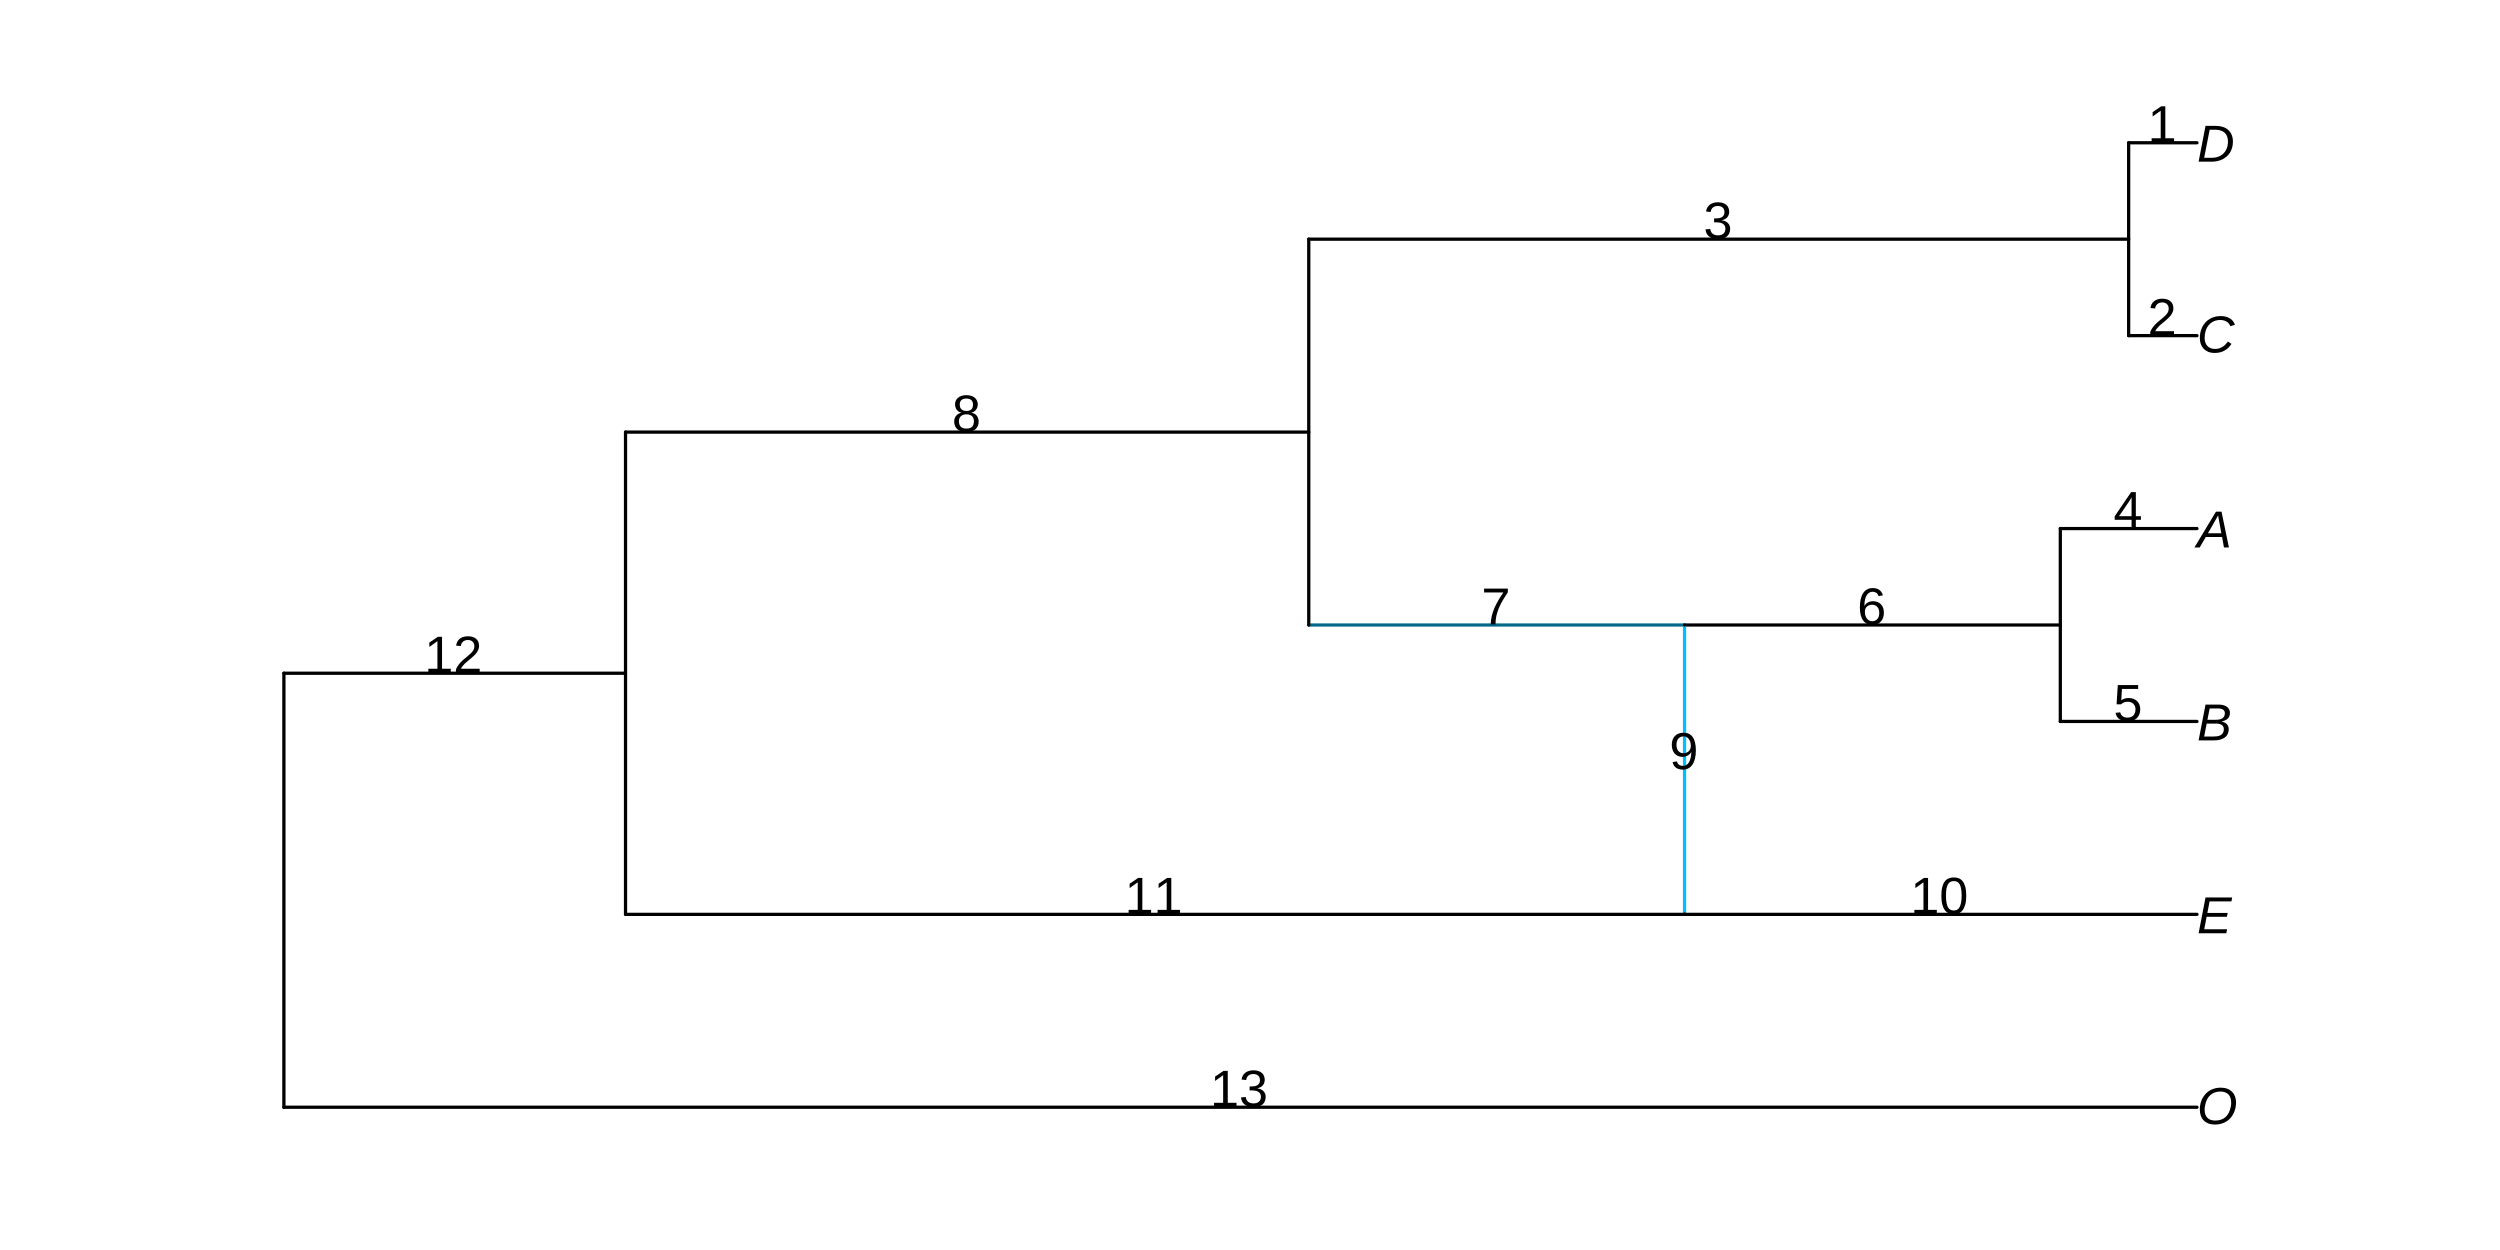
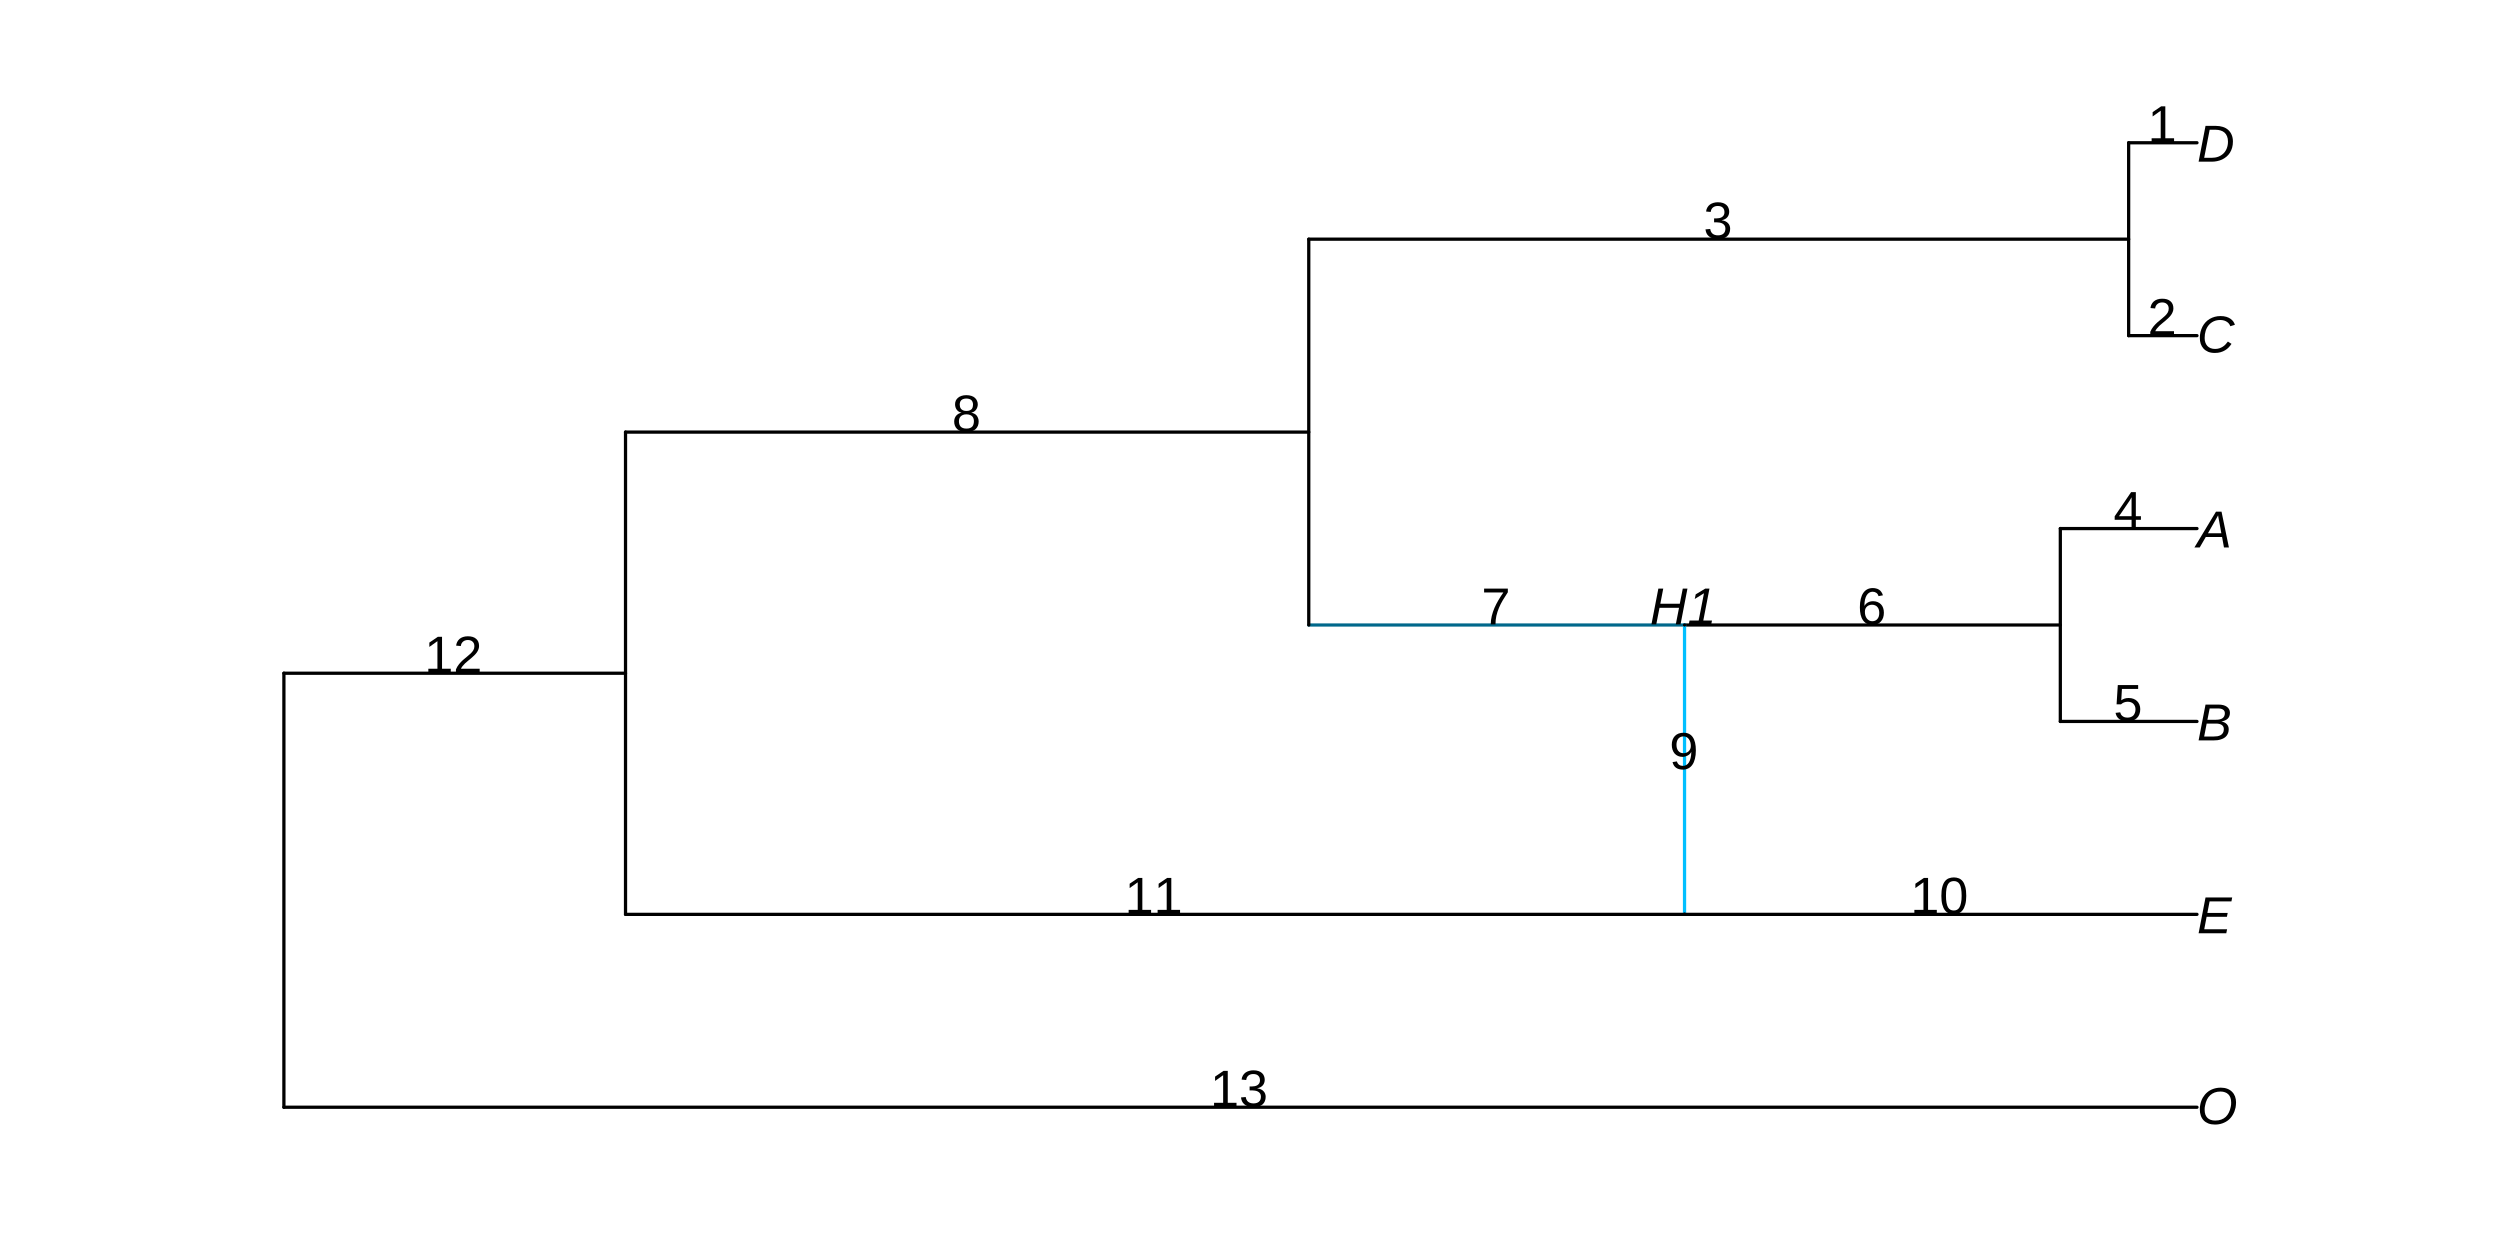
<svg xmlns="http://www.w3.org/2000/svg" xmlns:xlink="http://www.w3.org/1999/xlink" width="576pt" height="288pt" viewBox="0 0 576 288" version="1.1">
  <defs>
    <g>
      <symbol overflow="visible" id="glyph0-0">
        <path style="stroke:none;" d="M 0.406 0 L 0.406 -8 L 3.594 -8 L 3.594 0 Z M 0.797 -0.406 L 3.188 -0.406 L 3.188 -7.594 L 0.797 -7.594 Z M 0.797 -0.406 " />
      </symbol>
      <symbol overflow="visible" id="glyph0-1">
        <path style="stroke:none;" d="M 4.359 -8.25 C 4.941 -8.25 5.473 -8.172 5.953 -8.016 C 6.43 -7.867 6.844 -7.641 7.188 -7.328 C 7.531 -7.023 7.797 -6.648 7.984 -6.203 C 8.18 -5.754 8.281 -5.234 8.281 -4.641 C 8.281 -4.117 8.219 -3.641 8.094 -3.203 C 7.969 -2.773 7.797 -2.391 7.578 -2.047 C 7.359 -1.703 7.094 -1.398 6.781 -1.141 C 6.477 -0.891 6.145 -0.676 5.781 -0.5 C 5.414 -0.332 5.031 -0.207 4.625 -0.125 C 4.219 -0.039 3.801 0 3.375 0 L 0.375 0 L 1.969 -8.25 Z M 1.656 -0.891 L 3.328 -0.891 C 3.898 -0.891 4.422 -0.973 4.891 -1.141 C 5.359 -1.316 5.758 -1.566 6.094 -1.891 C 6.426 -2.211 6.68 -2.602 6.859 -3.062 C 7.047 -3.531 7.141 -4.055 7.141 -4.641 C 7.141 -5.109 7.066 -5.516 6.922 -5.859 C 6.785 -6.203 6.594 -6.484 6.344 -6.703 C 6.094 -6.922 5.797 -7.082 5.453 -7.188 C 5.109 -7.301 4.738 -7.359 4.344 -7.359 L 2.922 -7.359 Z M 1.656 -0.891 " />
      </symbol>
      <symbol overflow="visible" id="glyph0-2">
        <path style="stroke:none;" d="M 7.953 -1.969 C 7.766 -1.688 7.551 -1.414 7.312 -1.156 C 7.07 -0.906 6.797 -0.688 6.484 -0.5 C 6.18 -0.312 5.832 -0.16 5.438 -0.047 C 5.051 0.066 4.609 0.125 4.109 0.125 C 3.523 0.125 3.016 0.035 2.578 -0.141 C 2.148 -0.328 1.789 -0.578 1.5 -0.891 C 1.219 -1.203 1.004 -1.566 0.859 -1.984 C 0.723 -2.398 0.656 -2.848 0.656 -3.328 C 0.656 -3.816 0.707 -4.281 0.812 -4.719 C 0.926 -5.156 1.078 -5.562 1.266 -5.938 C 1.461 -6.312 1.703 -6.648 1.984 -6.953 C 2.266 -7.254 2.582 -7.508 2.938 -7.719 C 3.289 -7.926 3.676 -8.086 4.094 -8.203 C 4.508 -8.316 4.953 -8.375 5.422 -8.375 C 5.93 -8.375 6.375 -8.316 6.75 -8.203 C 7.125 -8.086 7.445 -7.938 7.719 -7.75 C 7.988 -7.562 8.207 -7.348 8.375 -7.109 C 8.539 -6.867 8.66 -6.617 8.734 -6.359 L 7.672 -6.031 C 7.617 -6.219 7.531 -6.395 7.406 -6.562 C 7.281 -6.738 7.125 -6.891 6.938 -7.016 C 6.75 -7.148 6.523 -7.258 6.266 -7.344 C 6.004 -7.426 5.707 -7.469 5.375 -7.469 C 4.801 -7.469 4.289 -7.363 3.844 -7.156 C 3.395 -6.945 3.016 -6.656 2.703 -6.281 C 2.398 -5.914 2.164 -5.477 2 -4.969 C 1.844 -4.469 1.766 -3.914 1.766 -3.312 C 1.766 -2.945 1.816 -2.609 1.922 -2.297 C 2.023 -1.992 2.176 -1.727 2.375 -1.5 C 2.57 -1.281 2.82 -1.109 3.125 -0.984 C 3.426 -0.859 3.773 -0.797 4.172 -0.797 C 4.523 -0.797 4.848 -0.844 5.141 -0.938 C 5.43 -1.031 5.695 -1.156 5.938 -1.312 C 6.188 -1.469 6.406 -1.648 6.594 -1.859 C 6.789 -2.066 6.969 -2.281 7.125 -2.5 Z M 7.953 -1.969 " />
      </symbol>
      <symbol overflow="visible" id="glyph0-3">
        <path style="stroke:none;" d="M 6.219 0 L 5.781 -2.422 L 2.031 -2.422 L 0.625 0 L -0.594 0 L 4.375 -8.25 L 5.656 -8.25 L 7.359 0 Z M 5.109 -6.062 C 5.078 -6.219 5.047 -6.367 5.016 -6.516 C 4.984 -6.672 4.957 -6.812 4.938 -6.938 C 4.914 -7.07 4.898 -7.18 4.891 -7.266 C 4.879 -7.348 4.867 -7.395 4.859 -7.406 C 4.859 -7.395 4.832 -7.344 4.781 -7.25 C 4.738 -7.164 4.68 -7.062 4.609 -6.938 C 4.535 -6.812 4.457 -6.672 4.375 -6.516 C 4.289 -6.359 4.203 -6.203 4.109 -6.047 L 2.531 -3.281 L 5.609 -3.281 Z M 5.109 -6.062 " />
      </symbol>
      <symbol overflow="visible" id="glyph0-4">
        <path style="stroke:none;" d="M 1.969 -8.25 L 4.953 -8.25 C 5.359 -8.25 5.723 -8.207 6.047 -8.125 C 6.379 -8.039 6.656 -7.914 6.875 -7.75 C 7.102 -7.594 7.281 -7.395 7.406 -7.156 C 7.531 -6.926 7.594 -6.664 7.594 -6.375 C 7.594 -5.801 7.426 -5.348 7.094 -5.016 C 6.758 -4.691 6.266 -4.473 5.609 -4.359 C 5.891 -4.305 6.133 -4.227 6.344 -4.125 C 6.551 -4.02 6.727 -3.891 6.875 -3.734 C 7.02 -3.578 7.129 -3.398 7.203 -3.203 C 7.273 -3.004 7.312 -2.797 7.312 -2.578 C 7.312 -2.254 7.266 -1.961 7.172 -1.703 C 7.078 -1.453 6.953 -1.227 6.797 -1.031 C 6.641 -0.844 6.453 -0.68 6.234 -0.547 C 6.016 -0.422 5.773 -0.316 5.516 -0.234 C 5.266 -0.148 5 -0.086 4.719 -0.047 C 4.438 -0.016 4.148 0 3.859 0 L 0.375 0 Z M 2.406 -4.75 L 4.344 -4.75 C 5.051 -4.75 5.57 -4.875 5.906 -5.125 C 6.25 -5.383 6.422 -5.766 6.422 -6.266 C 6.422 -6.629 6.285 -6.898 6.016 -7.078 C 5.754 -7.266 5.367 -7.359 4.859 -7.359 L 2.922 -7.359 Z M 1.656 -0.891 L 3.812 -0.891 C 4.113 -0.891 4.41 -0.91 4.703 -0.953 C 4.992 -1.004 5.25 -1.094 5.469 -1.219 C 5.688 -1.344 5.859 -1.516 5.984 -1.734 C 6.117 -1.953 6.188 -2.238 6.188 -2.594 C 6.188 -3.008 6.031 -3.328 5.719 -3.547 C 5.406 -3.766 4.961 -3.875 4.391 -3.875 L 2.234 -3.875 Z M 1.656 -0.891 " />
      </symbol>
      <symbol overflow="visible" id="glyph0-5">
        <path style="stroke:none;" d="M 0.375 0 L 1.969 -8.25 L 8.109 -8.25 L 7.938 -7.344 L 2.906 -7.344 L 2.391 -4.688 L 7.078 -4.688 L 6.891 -3.797 L 2.219 -3.797 L 1.672 -0.922 L 6.938 -0.922 L 6.75 0 Z M 0.375 0 " />
      </symbol>
      <symbol overflow="visible" id="glyph0-6">
        <path style="stroke:none;" d="M 5.5 -8.375 C 6.062 -8.375 6.555 -8.289 6.984 -8.125 C 7.422 -7.957 7.785 -7.723 8.078 -7.422 C 8.379 -7.129 8.609 -6.773 8.766 -6.359 C 8.922 -5.941 9 -5.484 9 -4.984 C 9 -4.797 8.988 -4.598 8.969 -4.391 C 8.945 -4.18 8.922 -3.984 8.891 -3.797 C 8.766 -3.203 8.562 -2.66 8.281 -2.172 C 8.008 -1.691 7.672 -1.281 7.266 -0.938 C 6.859 -0.602 6.391 -0.344 5.859 -0.156 C 5.336 0.031 4.77 0.125 4.156 0.125 C 3.57 0.125 3.062 0.039 2.625 -0.125 C 2.188 -0.301 1.82 -0.539 1.531 -0.844 C 1.238 -1.156 1.02 -1.523 0.875 -1.953 C 0.727 -2.379 0.656 -2.848 0.656 -3.359 C 0.656 -3.535 0.66 -3.719 0.672 -3.906 C 0.691 -4.094 0.723 -4.285 0.766 -4.484 C 0.879 -5.066 1.07 -5.598 1.344 -6.078 C 1.625 -6.555 1.969 -6.969 2.375 -7.312 C 2.781 -7.656 3.242 -7.914 3.766 -8.094 C 4.297 -8.281 4.875 -8.375 5.5 -8.375 Z M 5.438 -7.484 C 4.926 -7.484 4.473 -7.41 4.078 -7.266 C 3.68 -7.117 3.332 -6.906 3.031 -6.625 C 2.738 -6.352 2.492 -6.02 2.297 -5.625 C 2.109 -5.238 1.969 -4.797 1.875 -4.297 C 1.832 -4.117 1.801 -3.945 1.781 -3.781 C 1.77 -3.613 1.766 -3.453 1.766 -3.297 C 1.766 -2.879 1.816 -2.516 1.922 -2.203 C 2.035 -1.891 2.195 -1.629 2.406 -1.422 C 2.613 -1.211 2.867 -1.055 3.172 -0.953 C 3.484 -0.848 3.828 -0.797 4.203 -0.797 C 4.723 -0.797 5.18 -0.867 5.578 -1.016 C 5.984 -1.16 6.332 -1.367 6.625 -1.641 C 6.914 -1.922 7.156 -2.254 7.344 -2.641 C 7.539 -3.035 7.688 -3.477 7.781 -3.969 C 7.82 -4.133 7.848 -4.301 7.859 -4.469 C 7.867 -4.645 7.875 -4.812 7.875 -4.969 C 7.875 -5.383 7.816 -5.75 7.703 -6.062 C 7.598 -6.375 7.438 -6.633 7.219 -6.844 C 7.008 -7.051 6.754 -7.207 6.453 -7.312 C 6.148 -7.426 5.812 -7.484 5.438 -7.484 Z M 5.438 -7.484 " />
+       </symbol>
+       <symbol overflow="visible" id="glyph0-7">
+         <path style="stroke:none;" d="M 5.984 0 L 6.734 -3.828 L 2.234 -3.828 L 1.484 0 L 0.375 0 L 1.969 -8.25 L 3.094 -8.25 L 2.422 -4.766 L 6.906 -4.766 L 7.594 -8.25 L 8.672 -8.25 L 7.078 0 Z M 5.984 0 " />
+       </symbol>
+       <symbol overflow="visible" id="glyph0-8">
+         <path style="stroke:none;" d="M 0.312 0 L 0.484 -0.891 L 2.594 -0.891 L 3.812 -7.172 L 1.688 -5.859 L 1.906 -6.922 L 4.109 -8.25 L 5.078 -8.25 L 3.656 -0.891 L 5.656 -0.891 L 5.484 0 Z M 0.312 0 " />
      </symbol>
      <symbol overflow="visible" id="glyph1-0">
        <path style="stroke:none;" d="M 0.406 0 L 0.406 -8 L 3.594 -8 L 3.594 0 Z M 0.797 -0.406 L 3.188 -0.406 L 3.188 -7.594 L 0.797 -7.594 Z M 0.797 -0.406 " />
      </symbol>
      <symbol overflow="visible" id="glyph1-1">
        <path style="stroke:none;" d="M 0.922 0 L 0.922 -0.891 L 3.016 -0.891 L 3.016 -7.25 L 1.156 -5.922 L 1.156 -6.922 L 3.109 -8.25 L 4.078 -8.25 L 4.078 -0.891 L 6.094 -0.891 L 6.094 0 Z M 0.922 0 " />
      </symbol>
      <symbol overflow="visible" id="glyph1-2">
        <path style="stroke:none;" d="M 0.609 0 L 0.609 -0.75 C 0.805 -1.207 1.047 -1.609 1.328 -1.953 C 1.617 -2.305 1.922 -2.625 2.234 -2.906 C 2.555 -3.188 2.867 -3.445 3.172 -3.688 C 3.484 -3.938 3.766 -4.18 4.016 -4.422 C 4.266 -4.66 4.469 -4.91 4.625 -5.172 C 4.781 -5.441 4.859 -5.742 4.859 -6.078 C 4.859 -6.316 4.82 -6.523 4.75 -6.703 C 4.676 -6.879 4.57 -7.023 4.438 -7.141 C 4.312 -7.266 4.156 -7.359 3.969 -7.422 C 3.781 -7.484 3.578 -7.516 3.359 -7.516 C 3.141 -7.516 2.938 -7.484 2.75 -7.422 C 2.57 -7.367 2.41 -7.281 2.266 -7.156 C 2.117 -7.039 2 -6.895 1.906 -6.719 C 1.812 -6.551 1.754 -6.352 1.734 -6.125 L 0.656 -6.219 C 0.688 -6.508 0.766 -6.785 0.891 -7.047 C 1.023 -7.316 1.203 -7.551 1.422 -7.75 C 1.648 -7.945 1.922 -8.098 2.234 -8.203 C 2.555 -8.316 2.93 -8.375 3.359 -8.375 C 3.766 -8.375 4.125 -8.328 4.438 -8.234 C 4.758 -8.141 5.031 -7.992 5.25 -7.797 C 5.477 -7.609 5.648 -7.375 5.766 -7.094 C 5.879 -6.812 5.938 -6.488 5.938 -6.125 C 5.938 -5.844 5.883 -5.578 5.781 -5.328 C 5.688 -5.078 5.555 -4.836 5.391 -4.609 C 5.223 -4.379 5.031 -4.16 4.812 -3.953 C 4.594 -3.742 4.363 -3.535 4.125 -3.328 C 3.895 -3.129 3.656 -2.93 3.406 -2.734 C 3.164 -2.535 2.938 -2.336 2.719 -2.141 C 2.508 -1.941 2.32 -1.738 2.156 -1.531 C 1.988 -1.332 1.859 -1.117 1.766 -0.891 L 6.078 -0.891 L 6.078 0 Z M 0.609 0 " />
      </symbol>
      <symbol overflow="visible" id="glyph1-3">
        <path style="stroke:none;" d="M 6.141 -2.281 C 6.141 -1.906 6.078 -1.566 5.953 -1.266 C 5.836 -0.973 5.66 -0.723 5.422 -0.516 C 5.18 -0.305 4.883 -0.145 4.531 -0.031 C 4.188 0.07 3.789 0.125 3.344 0.125 C 2.832 0.125 2.398 0.062 2.047 -0.062 C 1.703 -0.195 1.414 -0.367 1.188 -0.578 C 0.957 -0.785 0.785 -1.02 0.672 -1.281 C 0.566 -1.551 0.492 -1.832 0.453 -2.125 L 1.547 -2.219 C 1.578 -2 1.633 -1.801 1.719 -1.625 C 1.801 -1.445 1.914 -1.289 2.062 -1.156 C 2.207 -1.031 2.383 -0.93 2.594 -0.859 C 2.801 -0.785 3.051 -0.75 3.344 -0.75 C 3.875 -0.75 4.289 -0.879 4.594 -1.141 C 4.895 -1.41 5.047 -1.801 5.047 -2.312 C 5.047 -2.613 4.977 -2.859 4.844 -3.047 C 4.707 -3.234 4.539 -3.379 4.344 -3.484 C 4.145 -3.586 3.926 -3.656 3.688 -3.688 C 3.445 -3.727 3.227 -3.75 3.031 -3.75 L 2.438 -3.75 L 2.438 -4.656 L 3.016 -4.656 C 3.211 -4.656 3.414 -4.676 3.625 -4.719 C 3.844 -4.758 4.039 -4.832 4.219 -4.938 C 4.395 -5.051 4.539 -5.195 4.656 -5.375 C 4.77 -5.562 4.828 -5.797 4.828 -6.078 C 4.828 -6.523 4.695 -6.875 4.438 -7.125 C 4.188 -7.383 3.801 -7.516 3.281 -7.516 C 2.82 -7.516 2.445 -7.395 2.156 -7.156 C 1.875 -6.914 1.707 -6.578 1.656 -6.141 L 0.594 -6.234 C 0.633 -6.598 0.734 -6.91 0.891 -7.172 C 1.047 -7.441 1.242 -7.664 1.484 -7.844 C 1.734 -8.02 2.008 -8.148 2.312 -8.234 C 2.625 -8.328 2.953 -8.375 3.297 -8.375 C 3.754 -8.375 4.148 -8.316 4.484 -8.203 C 4.816 -8.086 5.086 -7.93 5.297 -7.734 C 5.516 -7.535 5.672 -7.301 5.766 -7.031 C 5.867 -6.77 5.922 -6.488 5.922 -6.188 C 5.922 -5.945 5.883 -5.723 5.812 -5.516 C 5.75 -5.305 5.645 -5.113 5.5 -4.938 C 5.363 -4.77 5.188 -4.625 4.969 -4.5 C 4.75 -4.383 4.488 -4.297 4.188 -4.234 L 4.188 -4.219 C 4.52 -4.176 4.805 -4.098 5.047 -3.984 C 5.297 -3.867 5.5 -3.723 5.656 -3.547 C 5.82 -3.379 5.941 -3.188 6.016 -2.969 C 6.098 -2.75 6.141 -2.52 6.141 -2.281 Z M 6.141 -2.281 " />
      </symbol>
      <symbol overflow="visible" id="glyph1-4">
        <path style="stroke:none;" d="M 5.156 -1.875 L 5.156 0 L 4.172 0 L 4.172 -1.875 L 0.281 -1.875 L 0.281 -2.688 L 4.062 -8.25 L 5.156 -8.25 L 5.156 -2.703 L 6.328 -2.703 L 6.328 -1.875 Z M 4.172 -7.062 C 4.16 -7.039 4.141 -7.004 4.109 -6.953 C 4.078 -6.898 4.039 -6.836 4 -6.766 C 3.957 -6.691 3.914 -6.617 3.875 -6.547 C 3.844 -6.473 3.812 -6.414 3.781 -6.375 L 1.656 -3.25 C 1.633 -3.219 1.602 -3.176 1.562 -3.125 C 1.531 -3.07 1.492 -3.02 1.453 -2.969 C 1.422 -2.914 1.383 -2.863 1.344 -2.812 C 1.301 -2.77 1.27 -2.734 1.25 -2.703 L 4.172 -2.703 Z M 4.172 -7.062 " />
      </symbol>
      <symbol overflow="visible" id="glyph1-5">
        <path style="stroke:none;" d="M 6.172 -2.688 C 6.172 -2.27 6.109 -1.891 5.984 -1.547 C 5.859 -1.203 5.672 -0.906 5.422 -0.656 C 5.18 -0.414 4.879 -0.223 4.516 -0.078 C 4.148 0.055 3.723 0.125 3.234 0.125 C 2.805 0.125 2.43 0.07 2.109 -0.031 C 1.785 -0.133 1.508 -0.273 1.281 -0.453 C 1.062 -0.629 0.883 -0.836 0.75 -1.078 C 0.625 -1.316 0.535 -1.57 0.484 -1.844 L 1.547 -1.969 C 1.586 -1.812 1.645 -1.66 1.719 -1.516 C 1.801 -1.367 1.91 -1.238 2.047 -1.125 C 2.18 -1.008 2.348 -0.914 2.547 -0.844 C 2.742 -0.781 2.984 -0.75 3.266 -0.75 C 3.535 -0.75 3.781 -0.789 4 -0.875 C 4.227 -0.957 4.422 -1.078 4.578 -1.234 C 4.734 -1.398 4.852 -1.602 4.938 -1.844 C 5.031 -2.082 5.078 -2.359 5.078 -2.672 C 5.078 -2.922 5.035 -3.148 4.953 -3.359 C 4.867 -3.578 4.75 -3.766 4.594 -3.922 C 4.445 -4.078 4.258 -4.195 4.031 -4.281 C 3.812 -4.363 3.562 -4.406 3.281 -4.406 C 3.113 -4.406 2.953 -4.391 2.797 -4.359 C 2.648 -4.328 2.516 -4.285 2.391 -4.234 C 2.266 -4.18 2.148 -4.117 2.047 -4.047 C 1.941 -3.973 1.844 -3.895 1.75 -3.812 L 0.719 -3.812 L 1 -8.25 L 5.688 -8.25 L 5.688 -7.359 L 1.953 -7.359 L 1.797 -4.734 C 1.984 -4.879 2.219 -5.004 2.5 -5.109 C 2.781 -5.211 3.113 -5.266 3.5 -5.266 C 3.914 -5.266 4.285 -5.203 4.609 -5.078 C 4.941 -4.953 5.223 -4.773 5.453 -4.547 C 5.68 -4.316 5.859 -4.047 5.984 -3.734 C 6.109 -3.422 6.172 -3.07 6.172 -2.688 Z M 6.172 -2.688 " />
      </symbol>
      <symbol overflow="visible" id="glyph1-6">
        <path style="stroke:none;" d="M 6.141 -2.703 C 6.141 -2.285 6.082 -1.906 5.969 -1.562 C 5.852 -1.219 5.68 -0.922 5.453 -0.672 C 5.234 -0.422 4.957 -0.223 4.625 -0.078 C 4.289 0.055 3.91 0.125 3.484 0.125 C 3.004 0.125 2.582 0.031 2.219 -0.156 C 1.863 -0.344 1.566 -0.609 1.328 -0.953 C 1.086 -1.297 0.906 -1.719 0.781 -2.219 C 0.664 -2.727 0.609 -3.301 0.609 -3.938 C 0.609 -4.676 0.676 -5.32 0.812 -5.875 C 0.945 -6.426 1.141 -6.883 1.391 -7.25 C 1.648 -7.625 1.961 -7.906 2.328 -8.094 C 2.691 -8.281 3.102 -8.375 3.562 -8.375 C 3.844 -8.375 4.102 -8.344 4.344 -8.281 C 4.594 -8.227 4.816 -8.133 5.016 -8 C 5.223 -7.875 5.398 -7.703 5.547 -7.484 C 5.703 -7.273 5.828 -7.016 5.922 -6.703 L 4.906 -6.516 C 4.801 -6.867 4.629 -7.125 4.391 -7.281 C 4.148 -7.445 3.867 -7.531 3.547 -7.531 C 3.266 -7.531 3.004 -7.457 2.766 -7.312 C 2.535 -7.176 2.336 -6.973 2.172 -6.703 C 2.004 -6.43 1.875 -6.086 1.781 -5.672 C 1.695 -5.266 1.656 -4.789 1.656 -4.25 C 1.852 -4.602 2.125 -4.875 2.469 -5.062 C 2.812 -5.25 3.207 -5.344 3.656 -5.344 C 4.031 -5.344 4.367 -5.281 4.672 -5.156 C 4.984 -5.031 5.25 -4.852 5.469 -4.625 C 5.688 -4.406 5.852 -4.129 5.969 -3.797 C 6.082 -3.473 6.141 -3.109 6.141 -2.703 Z M 5.078 -2.656 C 5.078 -2.938 5.039 -3.191 4.969 -3.422 C 4.895 -3.66 4.785 -3.859 4.641 -4.016 C 4.504 -4.18 4.332 -4.305 4.125 -4.391 C 3.926 -4.484 3.688 -4.531 3.406 -4.531 C 3.219 -4.531 3.023 -4.5 2.828 -4.438 C 2.629 -4.383 2.453 -4.289 2.297 -4.156 C 2.141 -4.031 2.008 -3.863 1.906 -3.656 C 1.812 -3.457 1.766 -3.207 1.766 -2.906 C 1.766 -2.602 1.801 -2.316 1.875 -2.047 C 1.957 -1.785 2.07 -1.555 2.219 -1.359 C 2.363 -1.172 2.539 -1.02 2.75 -0.906 C 2.957 -0.789 3.191 -0.734 3.453 -0.734 C 3.703 -0.734 3.926 -0.773 4.125 -0.859 C 4.332 -0.953 4.504 -1.082 4.641 -1.25 C 4.785 -1.414 4.895 -1.613 4.969 -1.844 C 5.039 -2.082 5.078 -2.352 5.078 -2.656 Z M 5.078 -2.656 " />
      </symbol>
      <symbol overflow="visible" id="glyph1-7">
        <path style="stroke:none;" d="M 6.078 -7.406 C 5.66 -6.77 5.273 -6.16 4.922 -5.578 C 4.578 -4.992 4.281 -4.406 4.031 -3.812 C 3.781 -3.219 3.582 -2.609 3.438 -1.984 C 3.301 -1.367 3.234 -0.707 3.234 0 L 2.141 0 C 2.141 -0.656 2.219 -1.301 2.375 -1.938 C 2.531 -2.57 2.738 -3.195 3 -3.812 C 3.27 -4.426 3.578 -5.023 3.922 -5.609 C 4.273 -6.203 4.648 -6.785 5.047 -7.359 L 0.609 -7.359 L 0.609 -8.25 L 6.078 -8.25 Z M 6.078 -7.406 " />
      </symbol>
      <symbol overflow="visible" id="glyph1-8">
        <path style="stroke:none;" d="M 6.156 -2.297 C 6.156 -1.953 6.098 -1.629 5.984 -1.328 C 5.867 -1.035 5.695 -0.781 5.469 -0.562 C 5.25 -0.352 4.957 -0.188 4.594 -0.062 C 4.238 0.062 3.82 0.125 3.344 0.125 C 2.852 0.125 2.43 0.062 2.078 -0.062 C 1.723 -0.188 1.43 -0.352 1.203 -0.562 C 0.973 -0.781 0.801 -1.035 0.688 -1.328 C 0.57 -1.617 0.516 -1.941 0.516 -2.297 C 0.516 -2.598 0.562 -2.863 0.656 -3.094 C 0.75 -3.332 0.875 -3.535 1.031 -3.703 C 1.188 -3.867 1.363 -4.004 1.562 -4.109 C 1.758 -4.211 1.961 -4.281 2.172 -4.312 L 2.172 -4.344 C 1.941 -4.395 1.734 -4.477 1.547 -4.594 C 1.367 -4.719 1.219 -4.863 1.094 -5.031 C 0.969 -5.207 0.875 -5.398 0.812 -5.609 C 0.75 -5.816 0.719 -6.035 0.719 -6.266 C 0.719 -6.555 0.77 -6.828 0.875 -7.078 C 0.988 -7.336 1.156 -7.562 1.375 -7.75 C 1.594 -7.945 1.863 -8.098 2.188 -8.203 C 2.508 -8.316 2.883 -8.375 3.312 -8.375 C 3.758 -8.375 4.148 -8.316 4.484 -8.203 C 4.816 -8.098 5.086 -7.945 5.297 -7.75 C 5.516 -7.551 5.676 -7.32 5.781 -7.062 C 5.895 -6.812 5.953 -6.539 5.953 -6.25 C 5.953 -6.02 5.914 -5.801 5.844 -5.594 C 5.781 -5.395 5.688 -5.207 5.562 -5.031 C 5.445 -4.863 5.297 -4.719 5.109 -4.594 C 4.93 -4.477 4.723 -4.398 4.484 -4.359 L 4.484 -4.328 C 4.723 -4.285 4.941 -4.211 5.141 -4.109 C 5.348 -4.016 5.523 -3.879 5.672 -3.703 C 5.816 -3.535 5.93 -3.332 6.016 -3.094 C 6.109 -2.863 6.156 -2.598 6.156 -2.297 Z M 4.859 -6.188 C 4.859 -6.395 4.828 -6.582 4.766 -6.75 C 4.711 -6.926 4.625 -7.078 4.5 -7.203 C 4.383 -7.328 4.227 -7.422 4.031 -7.484 C 3.844 -7.555 3.602 -7.594 3.312 -7.594 C 3.039 -7.594 2.805 -7.555 2.609 -7.484 C 2.422 -7.422 2.266 -7.328 2.141 -7.203 C 2.016 -7.078 1.926 -6.926 1.875 -6.75 C 1.82 -6.582 1.797 -6.395 1.797 -6.188 C 1.797 -6.031 1.816 -5.863 1.859 -5.688 C 1.898 -5.52 1.977 -5.363 2.094 -5.219 C 2.207 -5.082 2.363 -4.969 2.562 -4.875 C 2.758 -4.781 3.016 -4.734 3.328 -4.734 C 3.66 -4.734 3.926 -4.781 4.125 -4.875 C 4.332 -4.969 4.488 -5.082 4.594 -5.219 C 4.695 -5.363 4.766 -5.52 4.797 -5.688 C 4.836 -5.863 4.859 -6.031 4.859 -6.188 Z M 5.062 -2.406 C 5.062 -2.602 5.031 -2.797 4.969 -2.984 C 4.914 -3.172 4.82 -3.332 4.688 -3.469 C 4.562 -3.613 4.383 -3.727 4.156 -3.812 C 3.938 -3.906 3.656 -3.953 3.312 -3.953 C 3.008 -3.953 2.75 -3.906 2.531 -3.812 C 2.312 -3.727 2.133 -3.613 2 -3.469 C 1.863 -3.32 1.766 -3.156 1.703 -2.969 C 1.641 -2.781 1.609 -2.582 1.609 -2.375 C 1.609 -2.125 1.641 -1.895 1.703 -1.688 C 1.766 -1.477 1.863 -1.297 2 -1.141 C 2.133 -0.992 2.312 -0.879 2.531 -0.797 C 2.758 -0.711 3.035 -0.672 3.359 -0.672 C 3.672 -0.672 3.938 -0.711 4.156 -0.797 C 4.375 -0.879 4.551 -0.992 4.688 -1.141 C 4.82 -1.297 4.914 -1.477 4.969 -1.688 C 5.031 -1.906 5.062 -2.145 5.062 -2.406 Z M 5.062 -2.406 " />
      </symbol>
      <symbol overflow="visible" id="glyph1-9">
        <path style="stroke:none;" d="M 6.109 -4.297 C 6.109 -3.555 6.035 -2.91 5.891 -2.359 C 5.754 -1.805 5.555 -1.348 5.297 -0.984 C 5.047 -0.617 4.734 -0.344 4.359 -0.156 C 3.992 0.031 3.582 0.125 3.125 0.125 C 2.801 0.125 2.508 0.086 2.25 0.016 C 2 -0.047 1.773 -0.145 1.578 -0.281 C 1.379 -0.414 1.207 -0.594 1.062 -0.812 C 0.926 -1.031 0.816 -1.297 0.734 -1.609 L 1.734 -1.766 C 1.848 -1.41 2.02 -1.148 2.25 -0.984 C 2.488 -0.816 2.785 -0.734 3.141 -0.734 C 3.422 -0.734 3.676 -0.801 3.906 -0.938 C 4.145 -1.07 4.348 -1.273 4.516 -1.547 C 4.68 -1.816 4.812 -2.156 4.906 -2.562 C 5 -2.969 5.051 -3.441 5.062 -3.984 C 4.977 -3.797 4.863 -3.629 4.719 -3.484 C 4.582 -3.348 4.422 -3.227 4.234 -3.125 C 4.055 -3.031 3.859 -2.953 3.641 -2.891 C 3.43 -2.836 3.223 -2.812 3.016 -2.812 C 2.641 -2.812 2.301 -2.879 2 -3.016 C 1.695 -3.148 1.438 -3.336 1.219 -3.578 C 1.008 -3.828 0.848 -4.117 0.734 -4.453 C 0.617 -4.797 0.562 -5.18 0.562 -5.609 C 0.562 -6.023 0.625 -6.406 0.75 -6.75 C 0.875 -7.094 1.051 -7.383 1.281 -7.625 C 1.52 -7.875 1.805 -8.062 2.141 -8.188 C 2.484 -8.312 2.875 -8.375 3.312 -8.375 C 4.227 -8.375 4.922 -8.035 5.391 -7.359 C 5.867 -6.68 6.109 -5.66 6.109 -4.297 Z M 4.953 -5.312 C 4.953 -5.613 4.914 -5.898 4.844 -6.172 C 4.77 -6.441 4.66 -6.676 4.516 -6.875 C 4.379 -7.07 4.207 -7.227 4 -7.344 C 3.789 -7.469 3.551 -7.531 3.281 -7.531 C 3.02 -7.531 2.785 -7.484 2.578 -7.391 C 2.379 -7.297 2.207 -7.164 2.062 -7 C 1.926 -6.832 1.82 -6.629 1.75 -6.391 C 1.676 -6.16 1.641 -5.898 1.641 -5.609 C 1.641 -5.328 1.672 -5.066 1.734 -4.828 C 1.805 -4.586 1.91 -4.379 2.047 -4.203 C 2.18 -4.035 2.348 -3.898 2.547 -3.797 C 2.754 -3.703 2.992 -3.656 3.266 -3.656 C 3.461 -3.656 3.66 -3.688 3.859 -3.75 C 4.055 -3.812 4.234 -3.91 4.391 -4.047 C 4.555 -4.191 4.691 -4.367 4.797 -4.578 C 4.898 -4.785 4.953 -5.031 4.953 -5.312 Z M 4.953 -5.312 " />
      </symbol>
      <symbol overflow="visible" id="glyph1-10">
        <path style="stroke:none;" d="M 6.203 -4.125 C 6.203 -3.332 6.125 -2.664 5.969 -2.125 C 5.82 -1.582 5.617 -1.145 5.359 -0.812 C 5.098 -0.477 4.789 -0.238 4.438 -0.094 C 4.094 0.051 3.723 0.125 3.328 0.125 C 2.922 0.125 2.539 0.051 2.188 -0.094 C 1.844 -0.238 1.539 -0.477 1.281 -0.812 C 1.031 -1.145 0.832 -1.582 0.688 -2.125 C 0.539 -2.664 0.469 -3.332 0.469 -4.125 C 0.469 -4.957 0.539 -5.645 0.688 -6.188 C 0.832 -6.738 1.035 -7.176 1.297 -7.5 C 1.555 -7.82 1.859 -8.047 2.203 -8.172 C 2.555 -8.305 2.941 -8.375 3.359 -8.375 C 3.754 -8.375 4.125 -8.305 4.469 -8.172 C 4.812 -8.047 5.113 -7.82 5.375 -7.5 C 5.633 -7.176 5.836 -6.738 5.984 -6.188 C 6.129 -5.645 6.203 -4.957 6.203 -4.125 Z M 5.141 -4.125 C 5.141 -4.781 5.098 -5.328 5.016 -5.766 C 4.941 -6.203 4.828 -6.551 4.672 -6.812 C 4.516 -7.07 4.328 -7.254 4.109 -7.359 C 3.891 -7.473 3.641 -7.531 3.359 -7.531 C 3.055 -7.531 2.789 -7.473 2.562 -7.359 C 2.344 -7.254 2.156 -7.07 2 -6.812 C 1.844 -6.551 1.723 -6.203 1.641 -5.766 C 1.566 -5.328 1.531 -4.781 1.531 -4.125 C 1.531 -3.5 1.57 -2.969 1.656 -2.531 C 1.738 -2.094 1.852 -1.742 2 -1.484 C 2.156 -1.223 2.344 -1.035 2.562 -0.922 C 2.789 -0.805 3.047 -0.75 3.328 -0.75 C 3.609 -0.75 3.859 -0.805 4.078 -0.922 C 4.305 -1.035 4.492 -1.223 4.641 -1.484 C 4.797 -1.742 4.914 -2.094 5 -2.531 C 5.094 -2.969 5.141 -3.5 5.141 -4.125 Z M 5.141 -4.125 " />
      </symbol>
    </g>
  </defs>
  <g id="surface211">
    <rect x="0" y="0" width="576" height="288" style="fill:rgb(100%,100%,100%);fill-opacity:1;stroke:none;" />
    <path style="fill:none;stroke-width:0.75;stroke-linecap:round;stroke-linejoin:round;stroke:rgb(0%,0%,0%);stroke-opacity:1;stroke-miterlimit:10;" d="M 490.441 32.891 L 506.184 32.891 " />
    <path style="fill:none;stroke-width:0.75;stroke-linecap:round;stroke-linejoin:round;stroke:rgb(0%,0%,0%);stroke-opacity:1;stroke-miterlimit:10;" d="M 490.441 77.332 L 506.184 77.332 " />
    <path style="fill:none;stroke-width:0.75;stroke-linecap:round;stroke-linejoin:round;stroke:rgb(0%,0%,0%);stroke-opacity:1;stroke-miterlimit:10;" d="M 301.539 55.109 L 490.441 55.109 " />
    <path style="fill:none;stroke-width:0.75;stroke-linecap:round;stroke-linejoin:round;stroke:rgb(0%,0%,0%);stroke-opacity:1;stroke-miterlimit:10;" d="M 474.699 121.777 L 506.184 121.777 " />
    <path style="fill:none;stroke-width:0.75;stroke-linecap:round;stroke-linejoin:round;stroke:rgb(0%,0%,0%);stroke-opacity:1;stroke-miterlimit:10;" d="M 474.699 166.223 L 506.184 166.223 " />
    <path style="fill:none;stroke-width:0.75;stroke-linecap:round;stroke-linejoin:round;stroke:rgb(0%,0%,0%);stroke-opacity:1;stroke-miterlimit:10;" d="M 388.117 144 L 474.699 144 " />
    <path style="fill:none;stroke-width:0.75;stroke-linecap:round;stroke-linejoin:round;stroke:rgb(0%,40.784%,54.51%);stroke-opacity:1;stroke-miterlimit:10;" d="M 301.539 144 L 388.117 144 " />
    <path style="fill:none;stroke-width:0.75;stroke-linecap:round;stroke-linejoin:round;stroke:rgb(0%,0%,0%);stroke-opacity:1;stroke-miterlimit:10;" d="M 144.121 99.555 L 301.539 99.555 " />
    <path style="fill:none;stroke-width:0.75;stroke-linecap:round;stroke-linejoin:round;stroke:rgb(0%,74.902%,100%);stroke-opacity:1;stroke-miterlimit:10;" d="M 388.117 210.668 L 388.117 144 " />
    <path style="fill:none;stroke-width:0.75;stroke-linecap:round;stroke-linejoin:round;stroke:rgb(0%,0%,0%);stroke-opacity:1;stroke-miterlimit:10;" d="M 388.117 210.668 L 506.184 210.668 " />
    <path style="fill:none;stroke-width:0.75;stroke-linecap:round;stroke-linejoin:round;stroke:rgb(0%,0%,0%);stroke-opacity:1;stroke-miterlimit:10;" d="M 144.121 210.668 L 388.117 210.668 " />
    <path style="fill:none;stroke-width:0.75;stroke-linecap:round;stroke-linejoin:round;stroke:rgb(0%,0%,0%);stroke-opacity:1;stroke-miterlimit:10;" d="M 65.41 155.109 L 144.121 155.109 " />
    <path style="fill:none;stroke-width:0.75;stroke-linecap:round;stroke-linejoin:round;stroke:rgb(0%,0%,0%);stroke-opacity:1;stroke-miterlimit:10;" d="M 65.41 255.109 L 506.184 255.109 " />
    <path style="fill:none;stroke-width:0.75;stroke-linecap:round;stroke-linejoin:round;stroke:rgb(0%,0%,0%);stroke-opacity:1;stroke-miterlimit:10;" d="M 490.441 77.332 L 490.441 32.891 " />
    <path style="fill:none;stroke-width:0.75;stroke-linecap:round;stroke-linejoin:round;stroke:rgb(0%,0%,0%);stroke-opacity:1;stroke-miterlimit:10;" d="M 474.699 166.223 L 474.699 121.777 " />
    <path style="fill:none;stroke-width:0.75;stroke-linecap:round;stroke-linejoin:round;stroke:rgb(0%,0%,0%);stroke-opacity:1;stroke-miterlimit:10;" d="M 388.117 144 L 388.117 144 " />
    <path style="fill:none;stroke-width:0.75;stroke-linecap:round;stroke-linejoin:round;stroke:rgb(0%,0%,0%);stroke-opacity:1;stroke-miterlimit:10;" d="M 301.539 144 L 301.539 55.109 " />
    <path style="fill:none;stroke-width:0.75;stroke-linecap:round;stroke-linejoin:round;stroke:rgb(0%,0%,0%);stroke-opacity:1;stroke-miterlimit:10;" d="M 388.117 210.668 L 388.117 210.668 " />
    <path style="fill:none;stroke-width:0.75;stroke-linecap:round;stroke-linejoin:round;stroke:rgb(0%,0%,0%);stroke-opacity:1;stroke-miterlimit:10;" d="M 144.121 210.668 L 144.121 99.555 " />
    <path style="fill:none;stroke-width:0.75;stroke-linecap:round;stroke-linejoin:round;stroke:rgb(0%,0%,0%);stroke-opacity:1;stroke-miterlimit:10;" d="M 65.41 255.109 L 65.41 155.109 " />
    <g style="fill:rgb(0%,0%,0%);fill-opacity:1;">
      <use xlink:href="#glyph0-1" x="506.184" y="37.254" />
    </g>
    <g style="fill:rgb(0%,0%,0%);fill-opacity:1;">
      <use xlink:href="#glyph0-2" x="506.184" y="81.195" />
    </g>
    <g style="fill:rgb(0%,0%,0%);fill-opacity:1;">
      <use xlink:href="#glyph0-3" x="506.184" y="126.141" />
    </g>
    <g style="fill:rgb(0%,0%,0%);fill-opacity:1;">
      <use xlink:href="#glyph0-4" x="506.184" y="170.586" />
    </g>
    <g style="fill:rgb(0%,0%,0%);fill-opacity:1;">
      <use xlink:href="#glyph0-5" x="506.184" y="215.031" />
    </g>
    <g style="fill:rgb(0%,0%,0%);fill-opacity:1;">
      <use xlink:href="#glyph0-6" x="506.184" y="258.973" />
    </g>
    <g style="fill:rgb(0%,0%,0%);fill-opacity:1;">
+       <use xlink:href="#glyph0-7" x="380.117" y="143.863" />
+       <use xlink:href="#glyph0-8" x="388.783" y="143.863" />
+     </g>
+     <g style="fill:rgb(0%,0%,0%);fill-opacity:1;">
      <use xlink:href="#glyph1-1" x="494.812" y="32.754" />
    </g>
    <g style="fill:rgb(0%,0%,0%);fill-opacity:1;">
      <use xlink:href="#glyph1-2" x="494.812" y="77.195" />
    </g>
    <g style="fill:rgb(0%,0%,0%);fill-opacity:1;">
      <use xlink:href="#glyph1-3" x="392.488" y="54.973" />
    </g>
    <g style="fill:rgb(0%,0%,0%);fill-opacity:1;">
      <use xlink:href="#glyph1-4" x="486.941" y="121.641" />
    </g>
    <g style="fill:rgb(0%,0%,0%);fill-opacity:1;">
      <use xlink:href="#glyph1-5" x="486.941" y="166.086" />
    </g>
    <g style="fill:rgb(0%,0%,0%);fill-opacity:1;">
      <use xlink:href="#glyph1-6" x="427.906" y="143.863" />
    </g>
    <g style="fill:rgb(0%,0%,0%);fill-opacity:1;">
      <use xlink:href="#glyph1-7" x="341.328" y="143.863" />
    </g>
    <g style="fill:rgb(0%,0%,0%);fill-opacity:1;">
      <use xlink:href="#glyph1-8" x="219.328" y="99.418" />
    </g>
    <g style="fill:rgb(0%,0%,0%);fill-opacity:1;">
      <use xlink:href="#glyph1-9" x="384.617" y="177.195" />
    </g>
    <g style="fill:rgb(0%,0%,0%);fill-opacity:1;">
      <use xlink:href="#glyph1-1" x="440.148" y="210.531" />
      <use xlink:href="#glyph1-10" x="446.822" y="210.531" />
    </g>
    <g style="fill:rgb(0%,0%,0%);fill-opacity:1;">
      <use xlink:href="#glyph1-1" x="259.117" y="210.531" />
      <use xlink:href="#glyph1-1" x="265.791" y="210.531" />
    </g>
    <g style="fill:rgb(0%,0%,0%);fill-opacity:1;">
      <use xlink:href="#glyph1-1" x="97.766" y="154.973" />
      <use xlink:href="#glyph1-2" x="104.439" y="154.973" />
    </g>
    <g style="fill:rgb(0%,0%,0%);fill-opacity:1;">
      <use xlink:href="#glyph1-1" x="278.797" y="254.973" />
      <use xlink:href="#glyph1-3" x="285.471" y="254.973" />
    </g>
  </g>
</svg>
